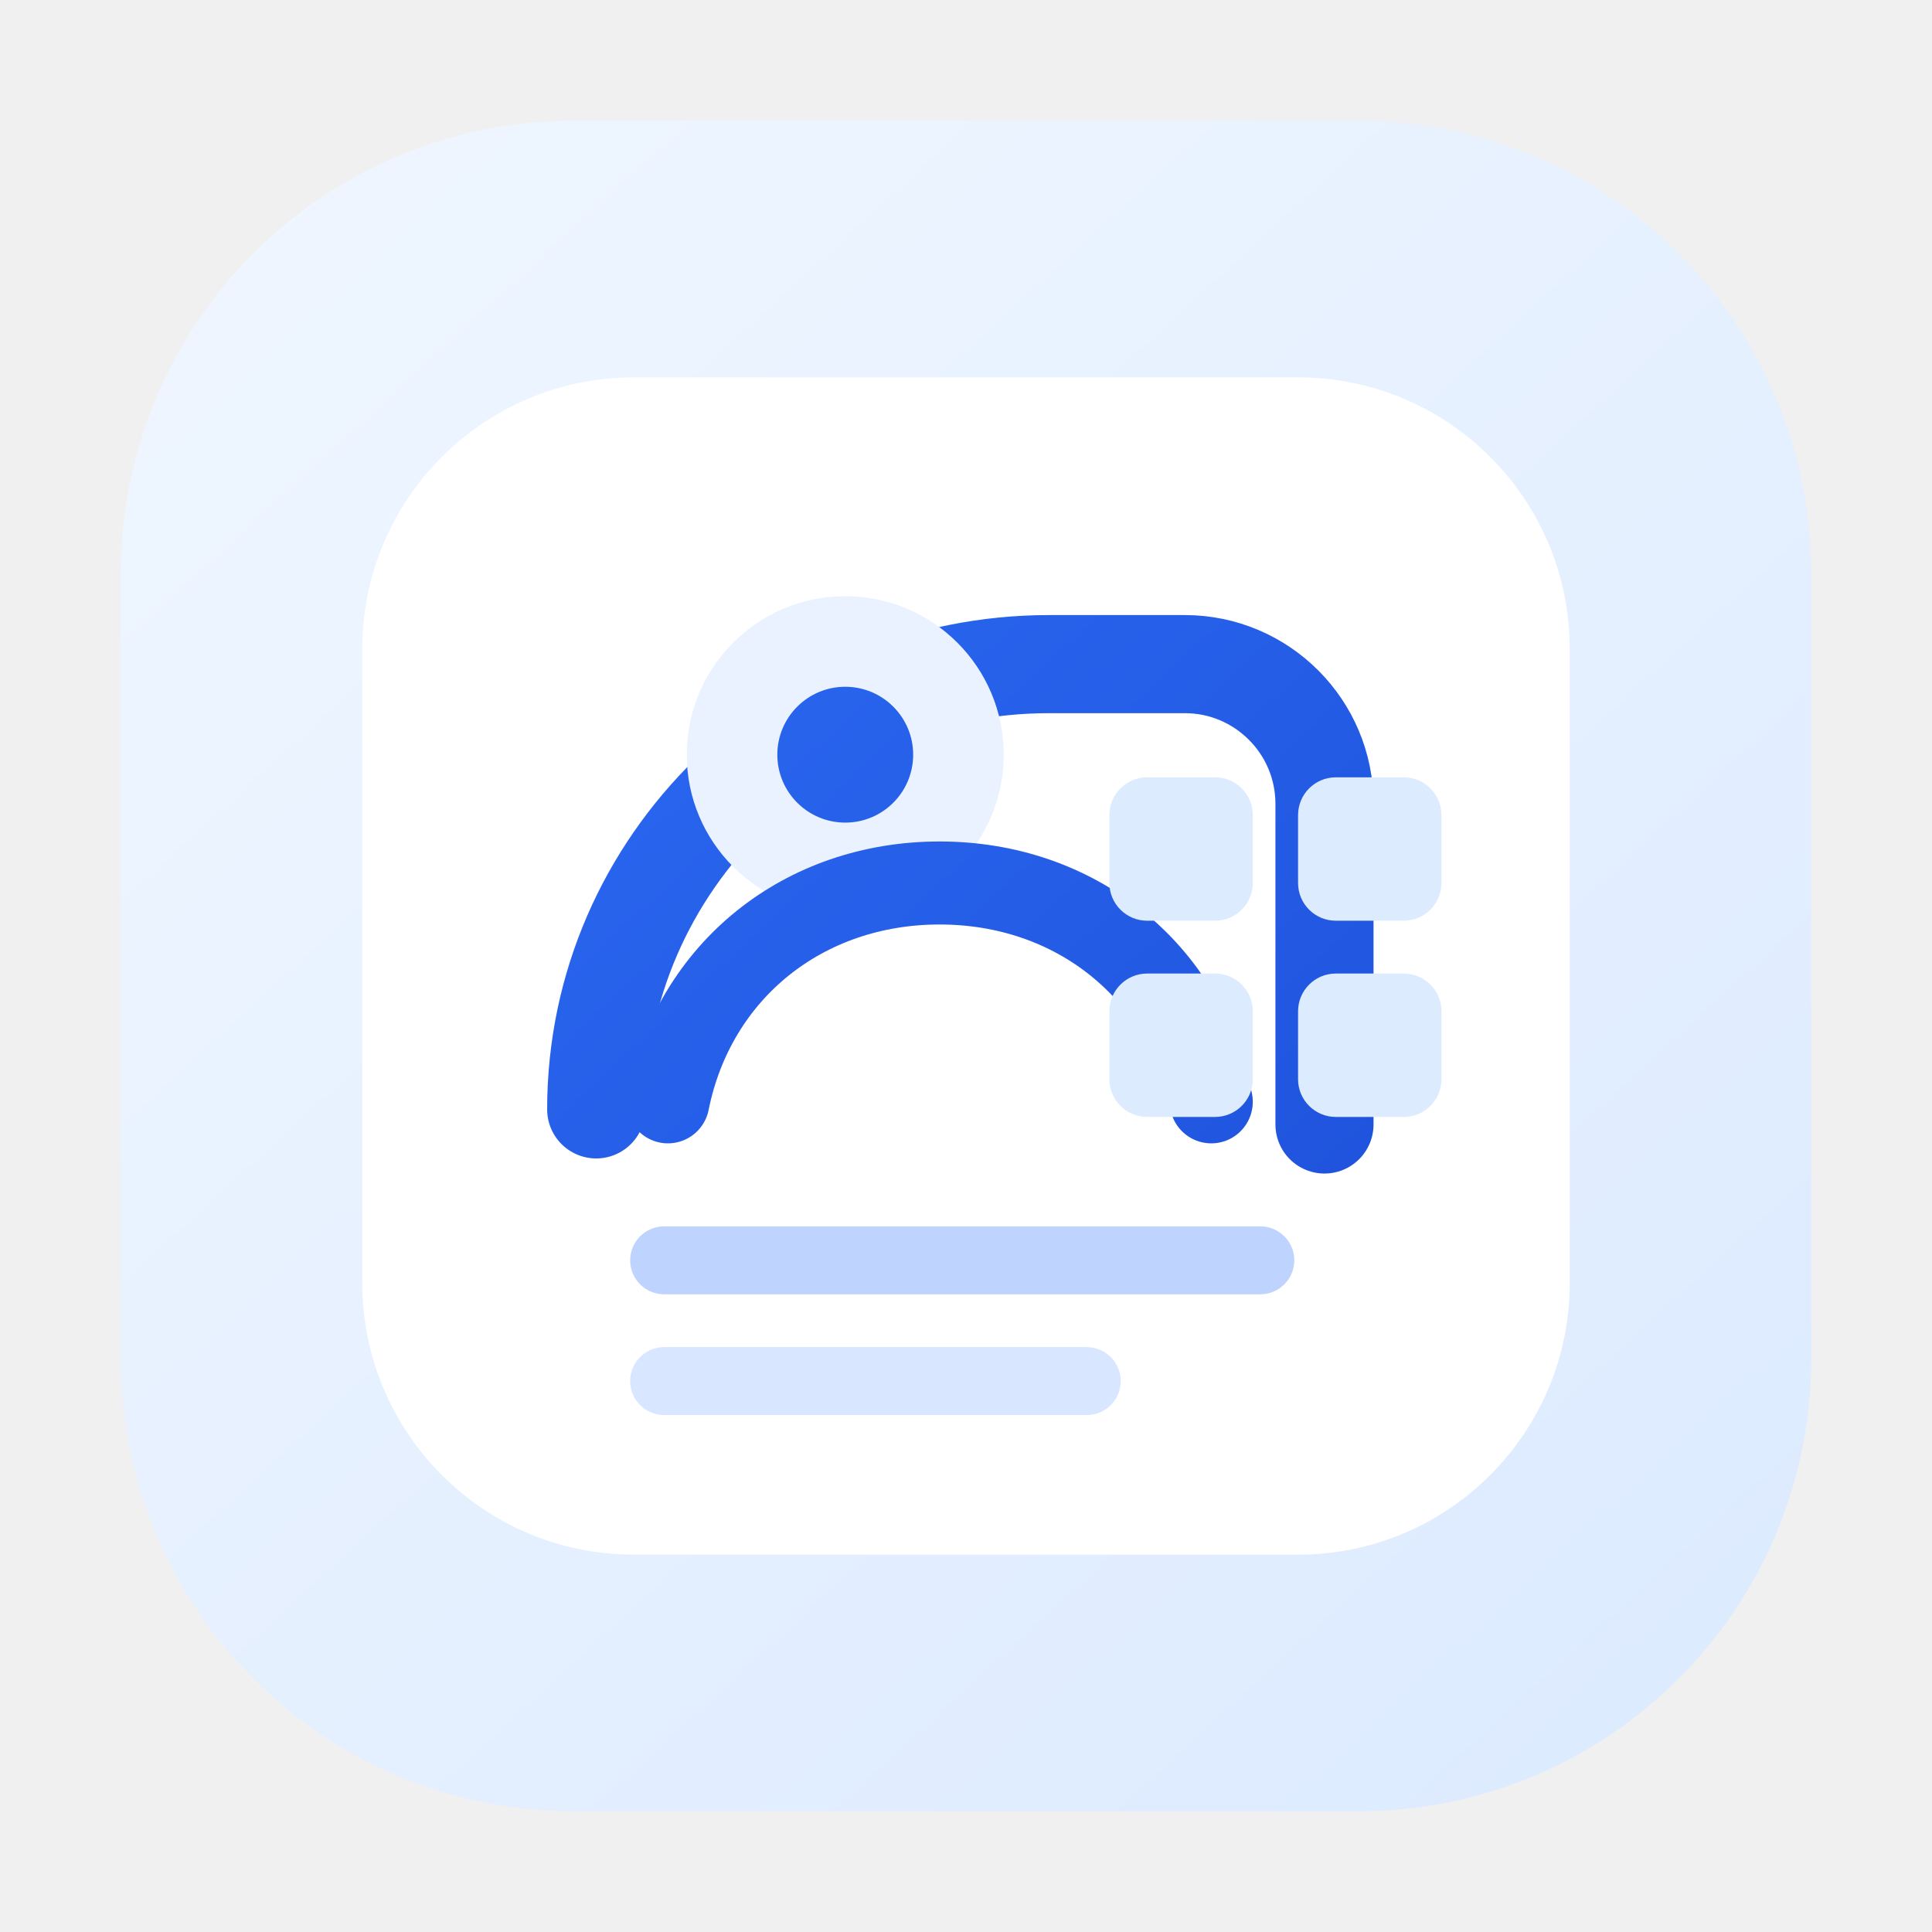
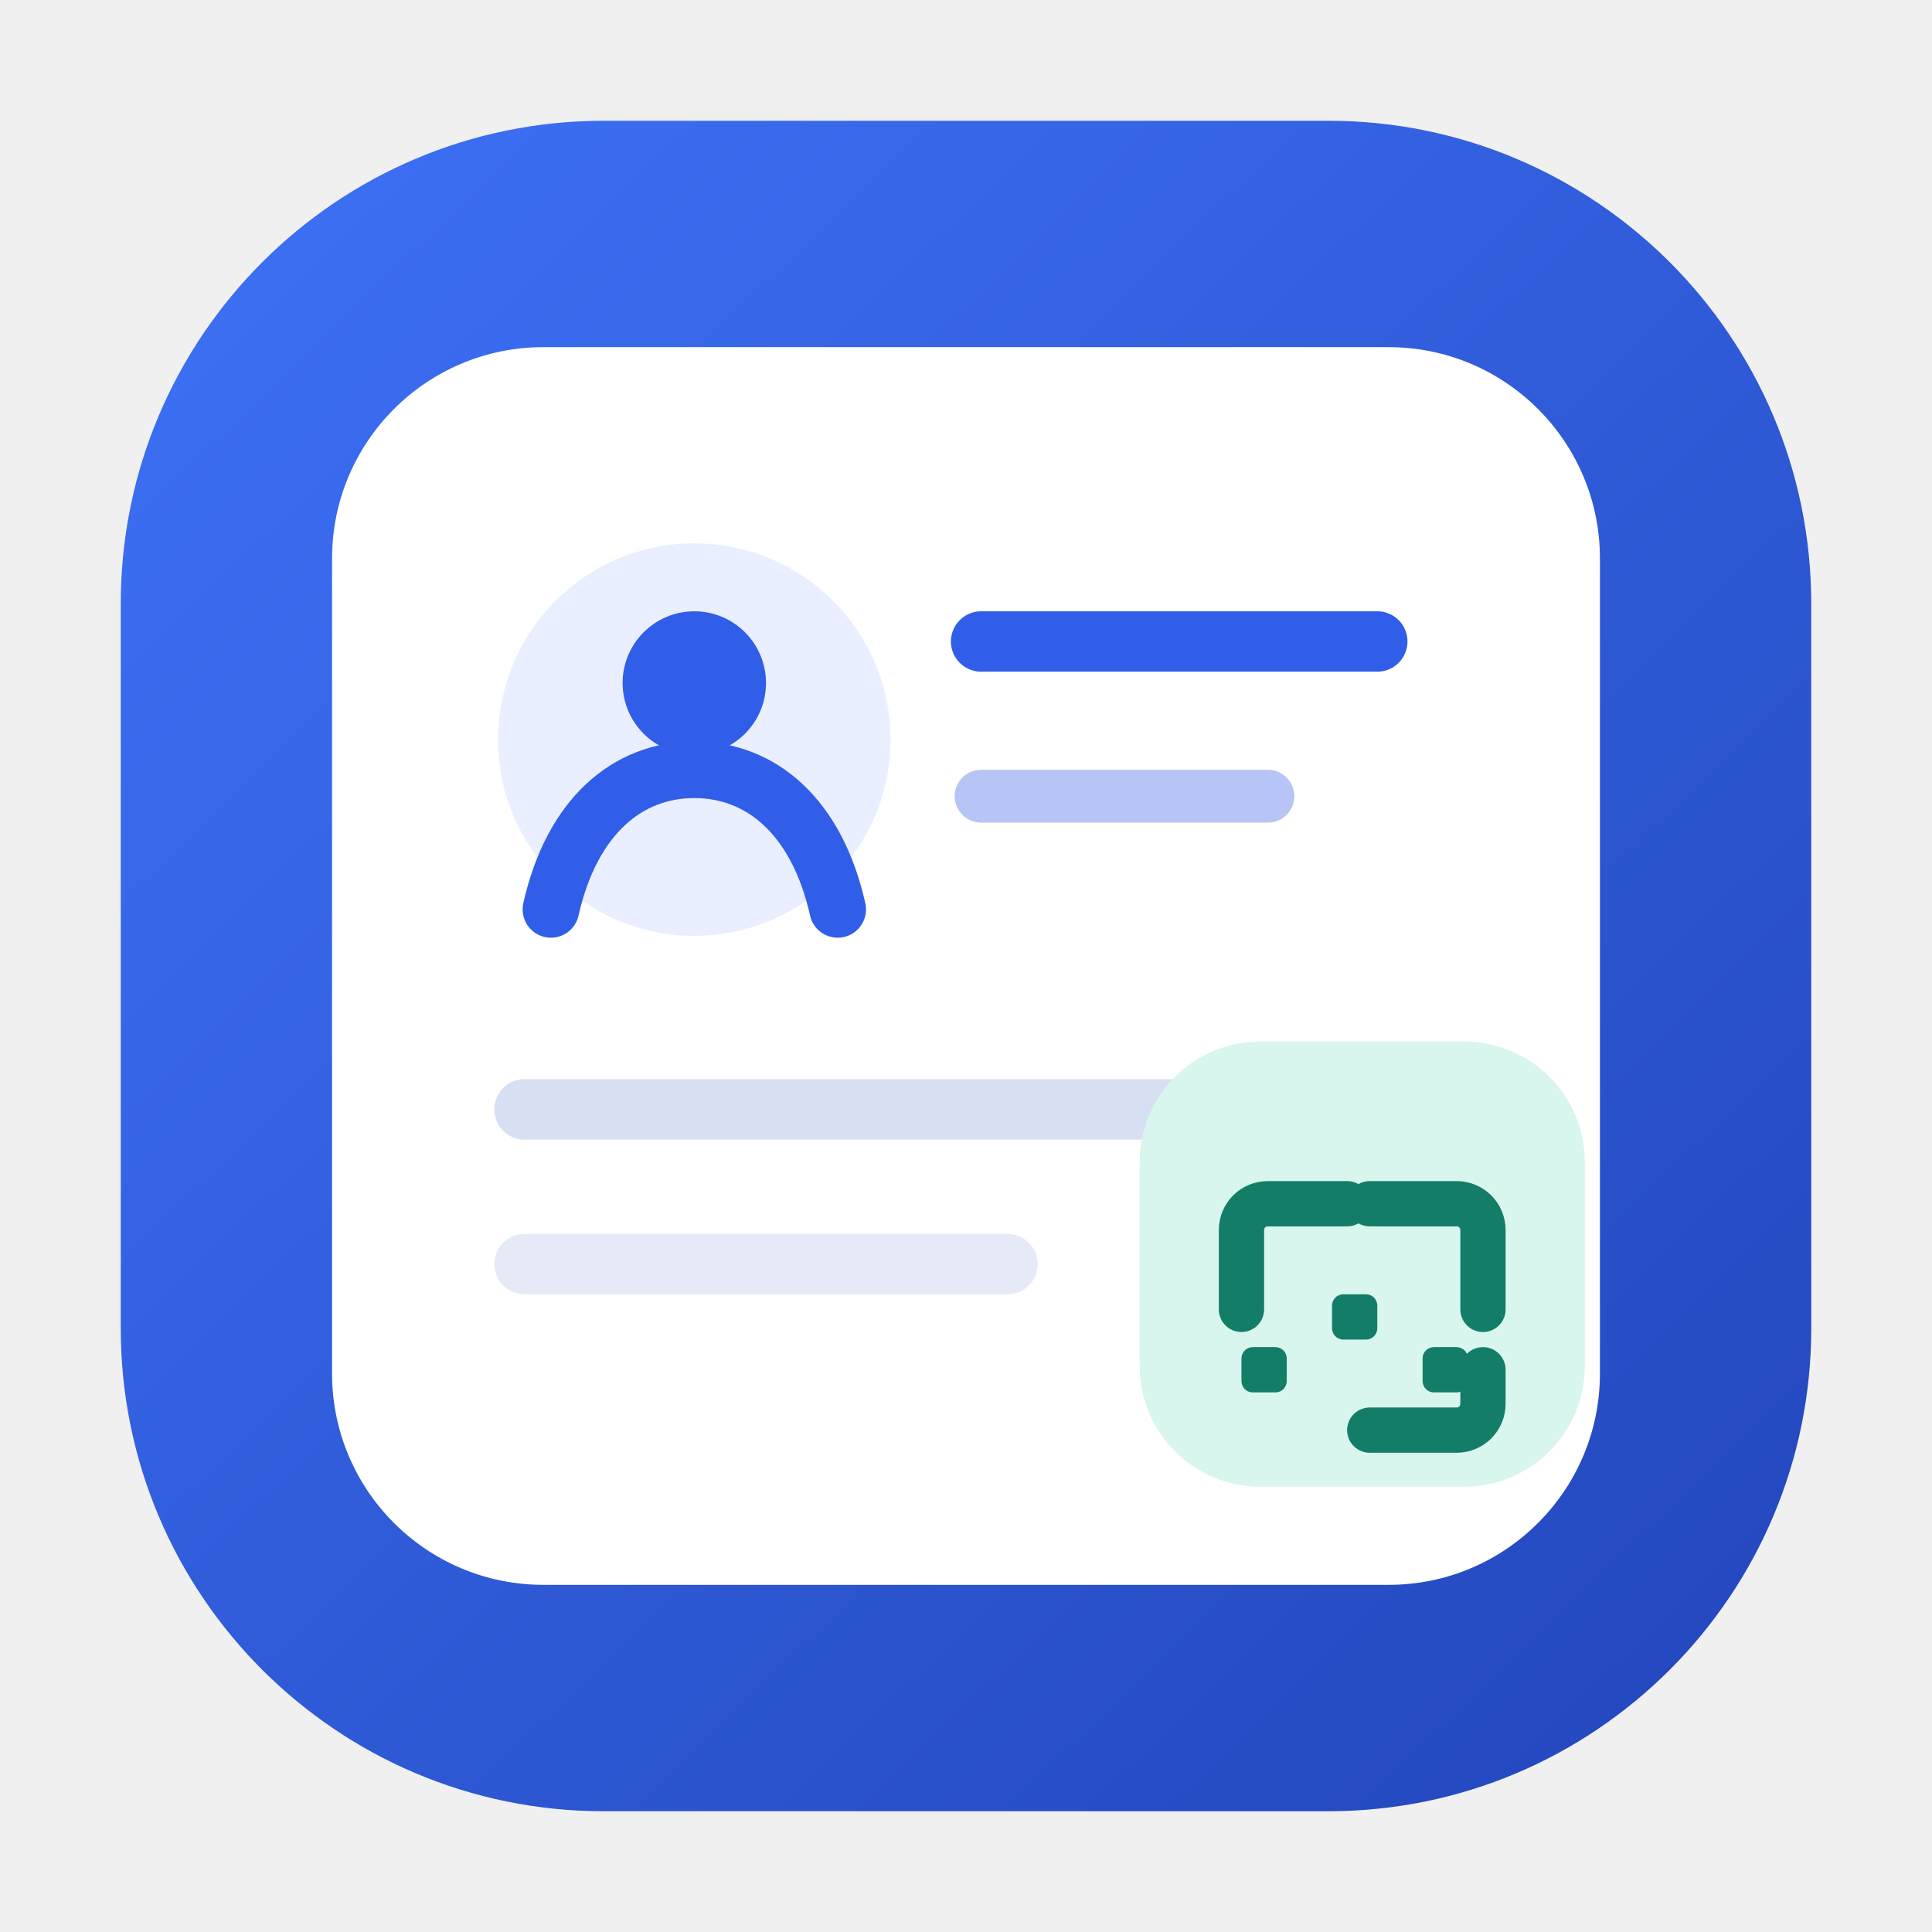
<svg xmlns="http://www.w3.org/2000/svg" width="512" height="512" viewBox="0 0 512 512" fill="none">
  <defs>
-     <linearGradient id="bg" x1="52" y1="48" x2="430" y2="460" gradientUnits="userSpaceOnUse">
-       <stop stop-color="#EFF6FF" />
-       <stop offset="1" stop-color="#DDEBFF" />
-     </linearGradient>
-     <linearGradient id="blue" x1="120" y1="110" x2="380" y2="390" gradientUnits="userSpaceOnUse">
-       <stop stop-color="#2D6DF6" />
-       <stop offset="1" stop-color="#1D4ED8" />
+     <linearGradient id="background" x1="54" y1="50" x2="454" y2="466" gradientUnits="userSpaceOnUse">
+       <stop stop-color="#3D70F5" />
+       <stop offset="1" stop-color="#2347BD" />
    </linearGradient>
  </defs>
-   <rect x="32" y="32" width="448" height="448" rx="120" fill="url(#bg)" />
-   <rect x="96" y="100" width="320" height="312" rx="72" fill="white" />
-   <path d="M158 294C158 228.4 212.4 176 278 176H314C334.4 176 351 192.6 351 213V298" stroke="url(#blue)" stroke-width="26" stroke-linecap="round" />
-   <circle cx="224" cy="200" r="42" fill="#EAF2FF" />
-   <circle cx="224" cy="200" r="18" fill="url(#blue)" />
-   <path d="M177 292C184 257.2 213 234 249 234C285 234 314 257.2 321 292" stroke="url(#blue)" stroke-width="22" stroke-linecap="round" />
-   <rect x="294" y="206" width="38" height="38" rx="10" fill="#DDEBFF" />
-   <rect x="294" y="258" width="38" height="38" rx="10" fill="#DDEBFF" />
-   <rect x="344" y="206" width="38" height="38" rx="10" fill="#DDEBFF" />
-   <rect x="344" y="258" width="38" height="38" rx="10" fill="#DDEBFF" />
-   <path d="M176 334H334" stroke="#BFD3FF" stroke-width="18" stroke-linecap="round" />
-   <path d="M176 366H288" stroke="#D8E6FF" stroke-width="18" stroke-linecap="round" />
+   <rect x="32" y="32" width="448" height="448" rx="128" fill="url(#background)" />
+   <rect x="88" y="92" width="336" height="328" rx="56" fill="white" />
+   <circle cx="184" cy="196" r="52" fill="#E9EFFF" />
+   <circle cx="184" cy="181" r="19" fill="#315EE8" />
+   <path d="M146 241C151.5 216.5 166.2 204 184 204C201.8 204 216.5 216.5 222 241" stroke="#315EE8" stroke-width="15" stroke-linecap="round" />
+   <path d="M260 170H365" stroke="#315EE8" stroke-width="16" stroke-linecap="round" />
+   <path d="M260 211H336" stroke="#B6C5F5" stroke-width="14" stroke-linecap="round" />
+   <path d="M139 294H347" stroke="#D7DFF2" stroke-width="16" stroke-linecap="round" />
+   <path d="M139 335H267" stroke="#E5EAF6" stroke-width="16" stroke-linecap="round" />
+   <rect x="302" y="276" width="118" height="118" rx="32" fill="#D9F6EE" />
+   <path d="M329 347V326C329 322.1 332.1 319 336 319H357" stroke="#147D68" stroke-width="12" stroke-linecap="round" stroke-linejoin="round" />
+   <path d="M363 319H386C389.9 319 393 322.1 393 326V347" stroke="#147D68" stroke-width="12" stroke-linecap="round" stroke-linejoin="round" />
+   <path d="M393 363V372C393 375.9 389.9 379 386 379H363" stroke="#147D68" stroke-width="12" stroke-linecap="round" stroke-linejoin="round" />
+   <rect x="329" y="357" width="12" height="12" rx="3" fill="#147D68" />
+   <rect x="353" y="343" width="12" height="12" rx="3" fill="#147D68" />
+   <rect x="377" y="357" width="12" height="12" rx="3" fill="#147D68" />
</svg>
